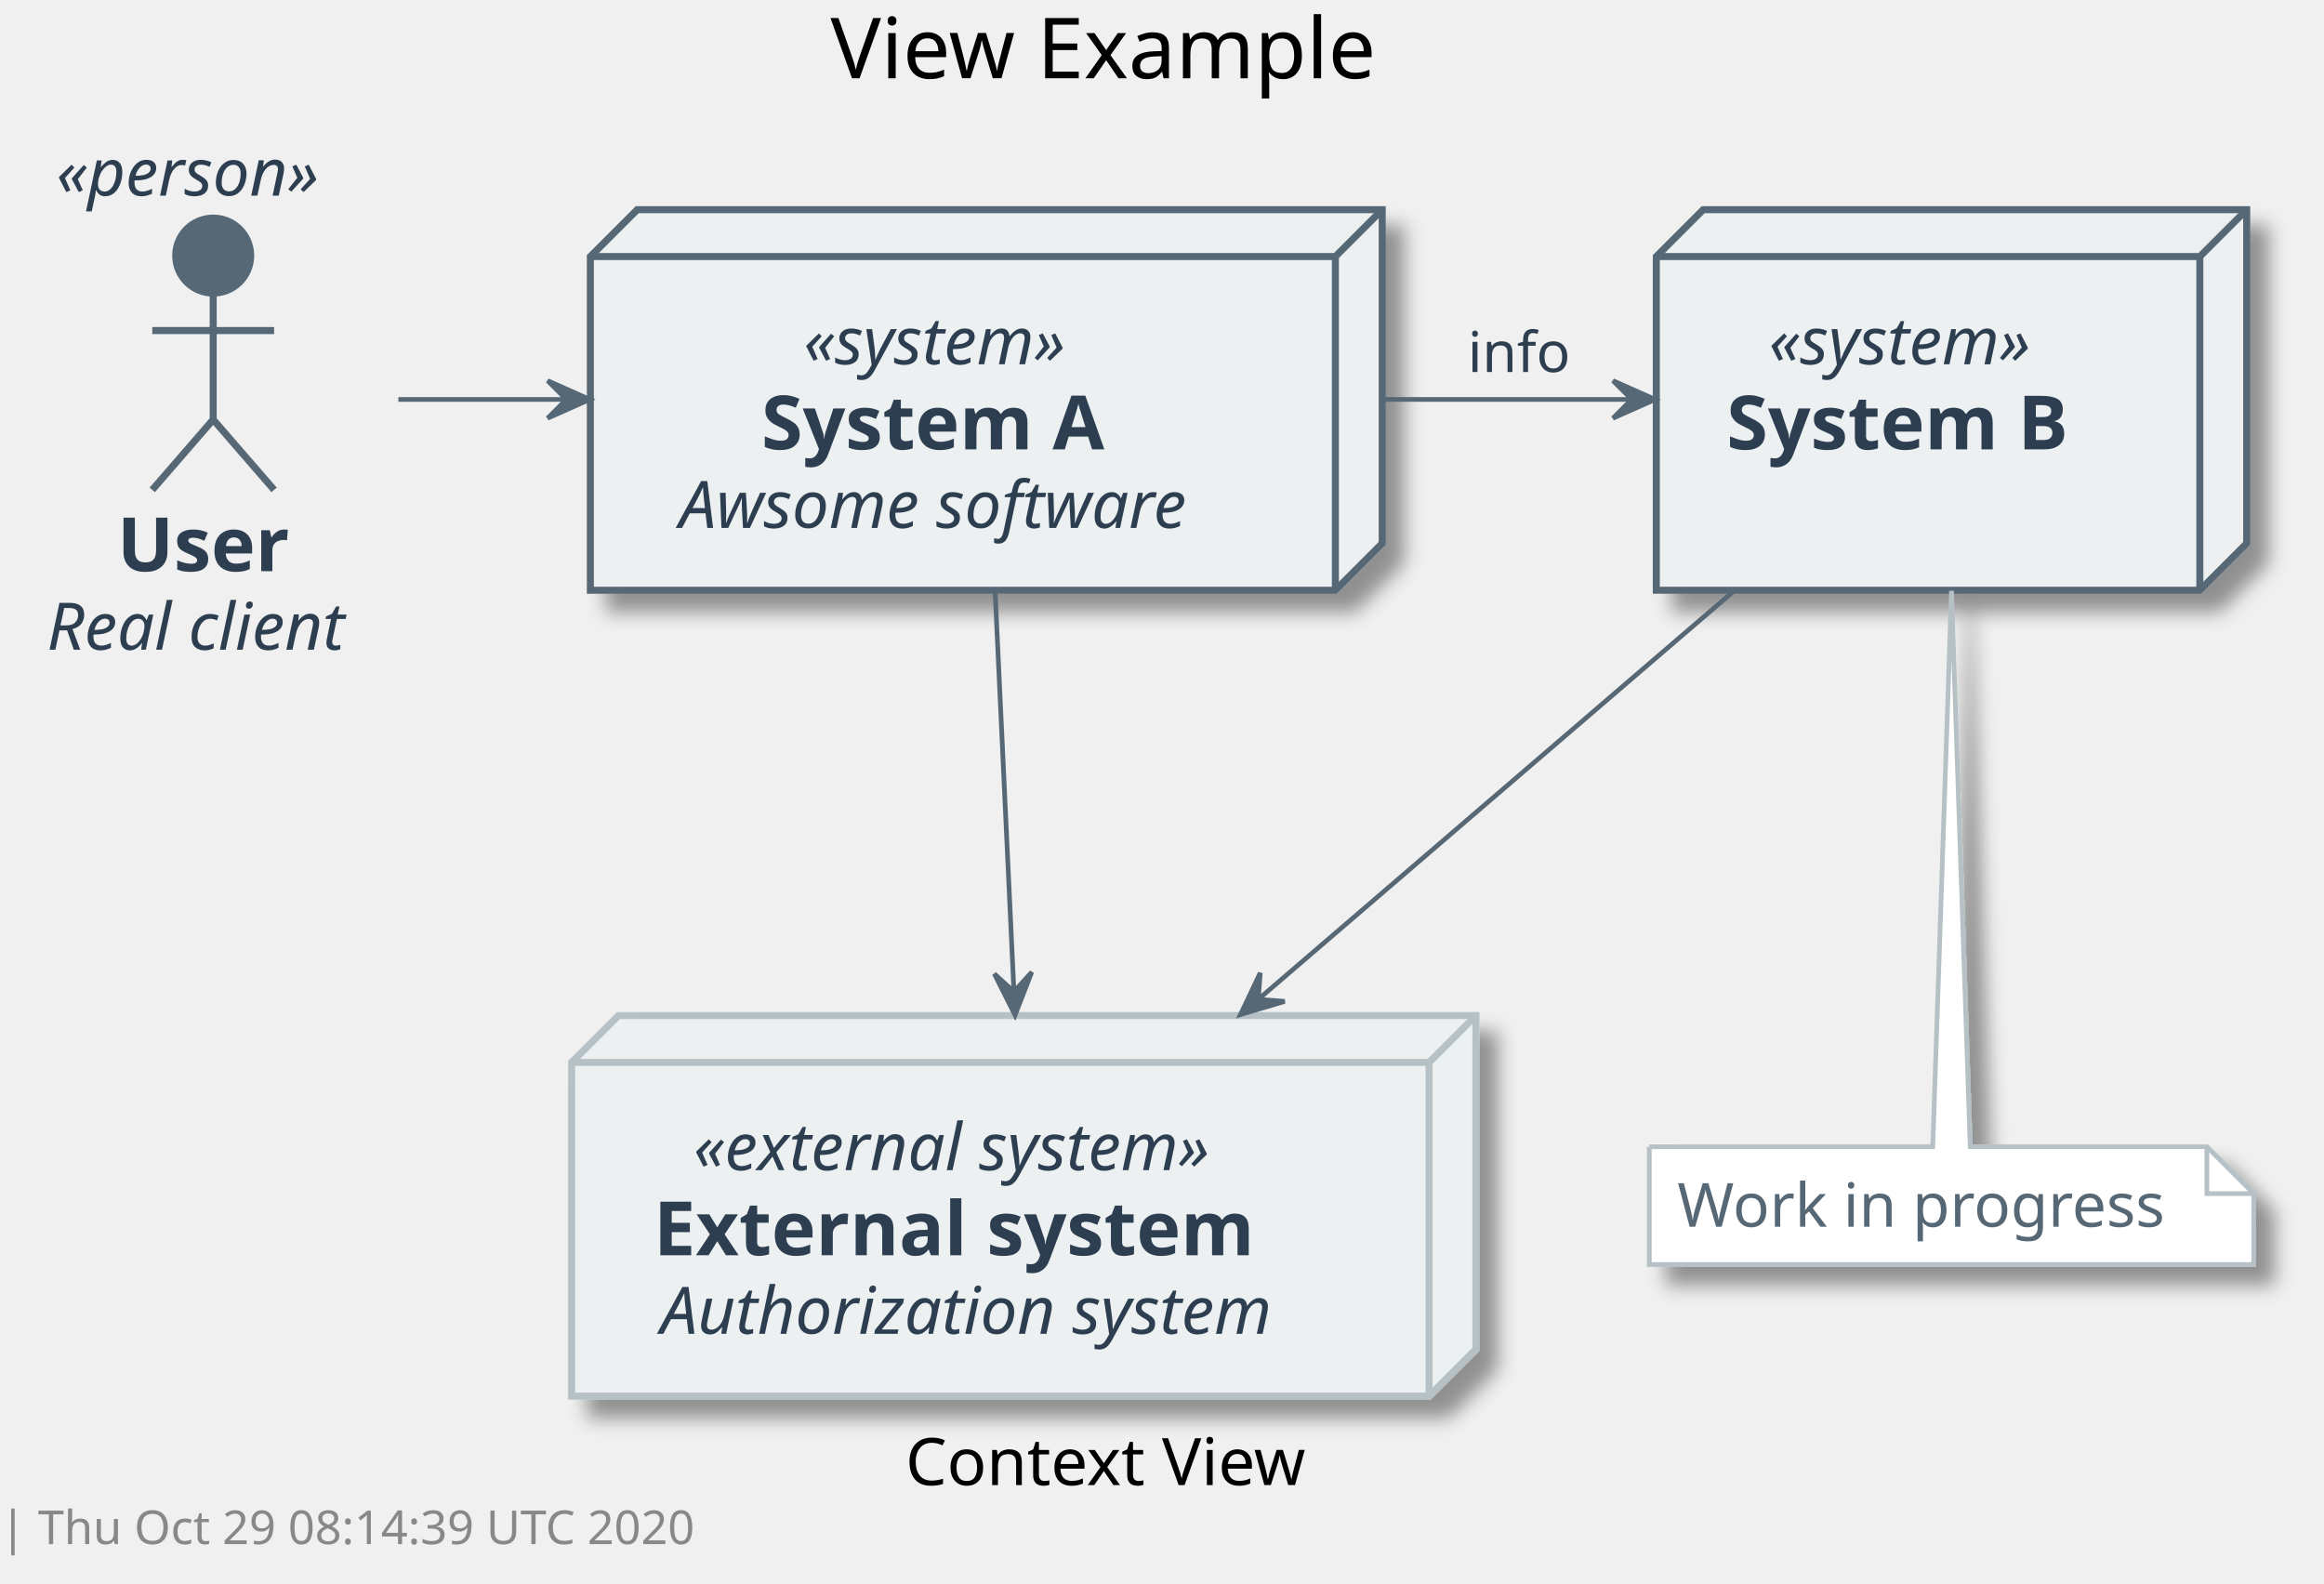
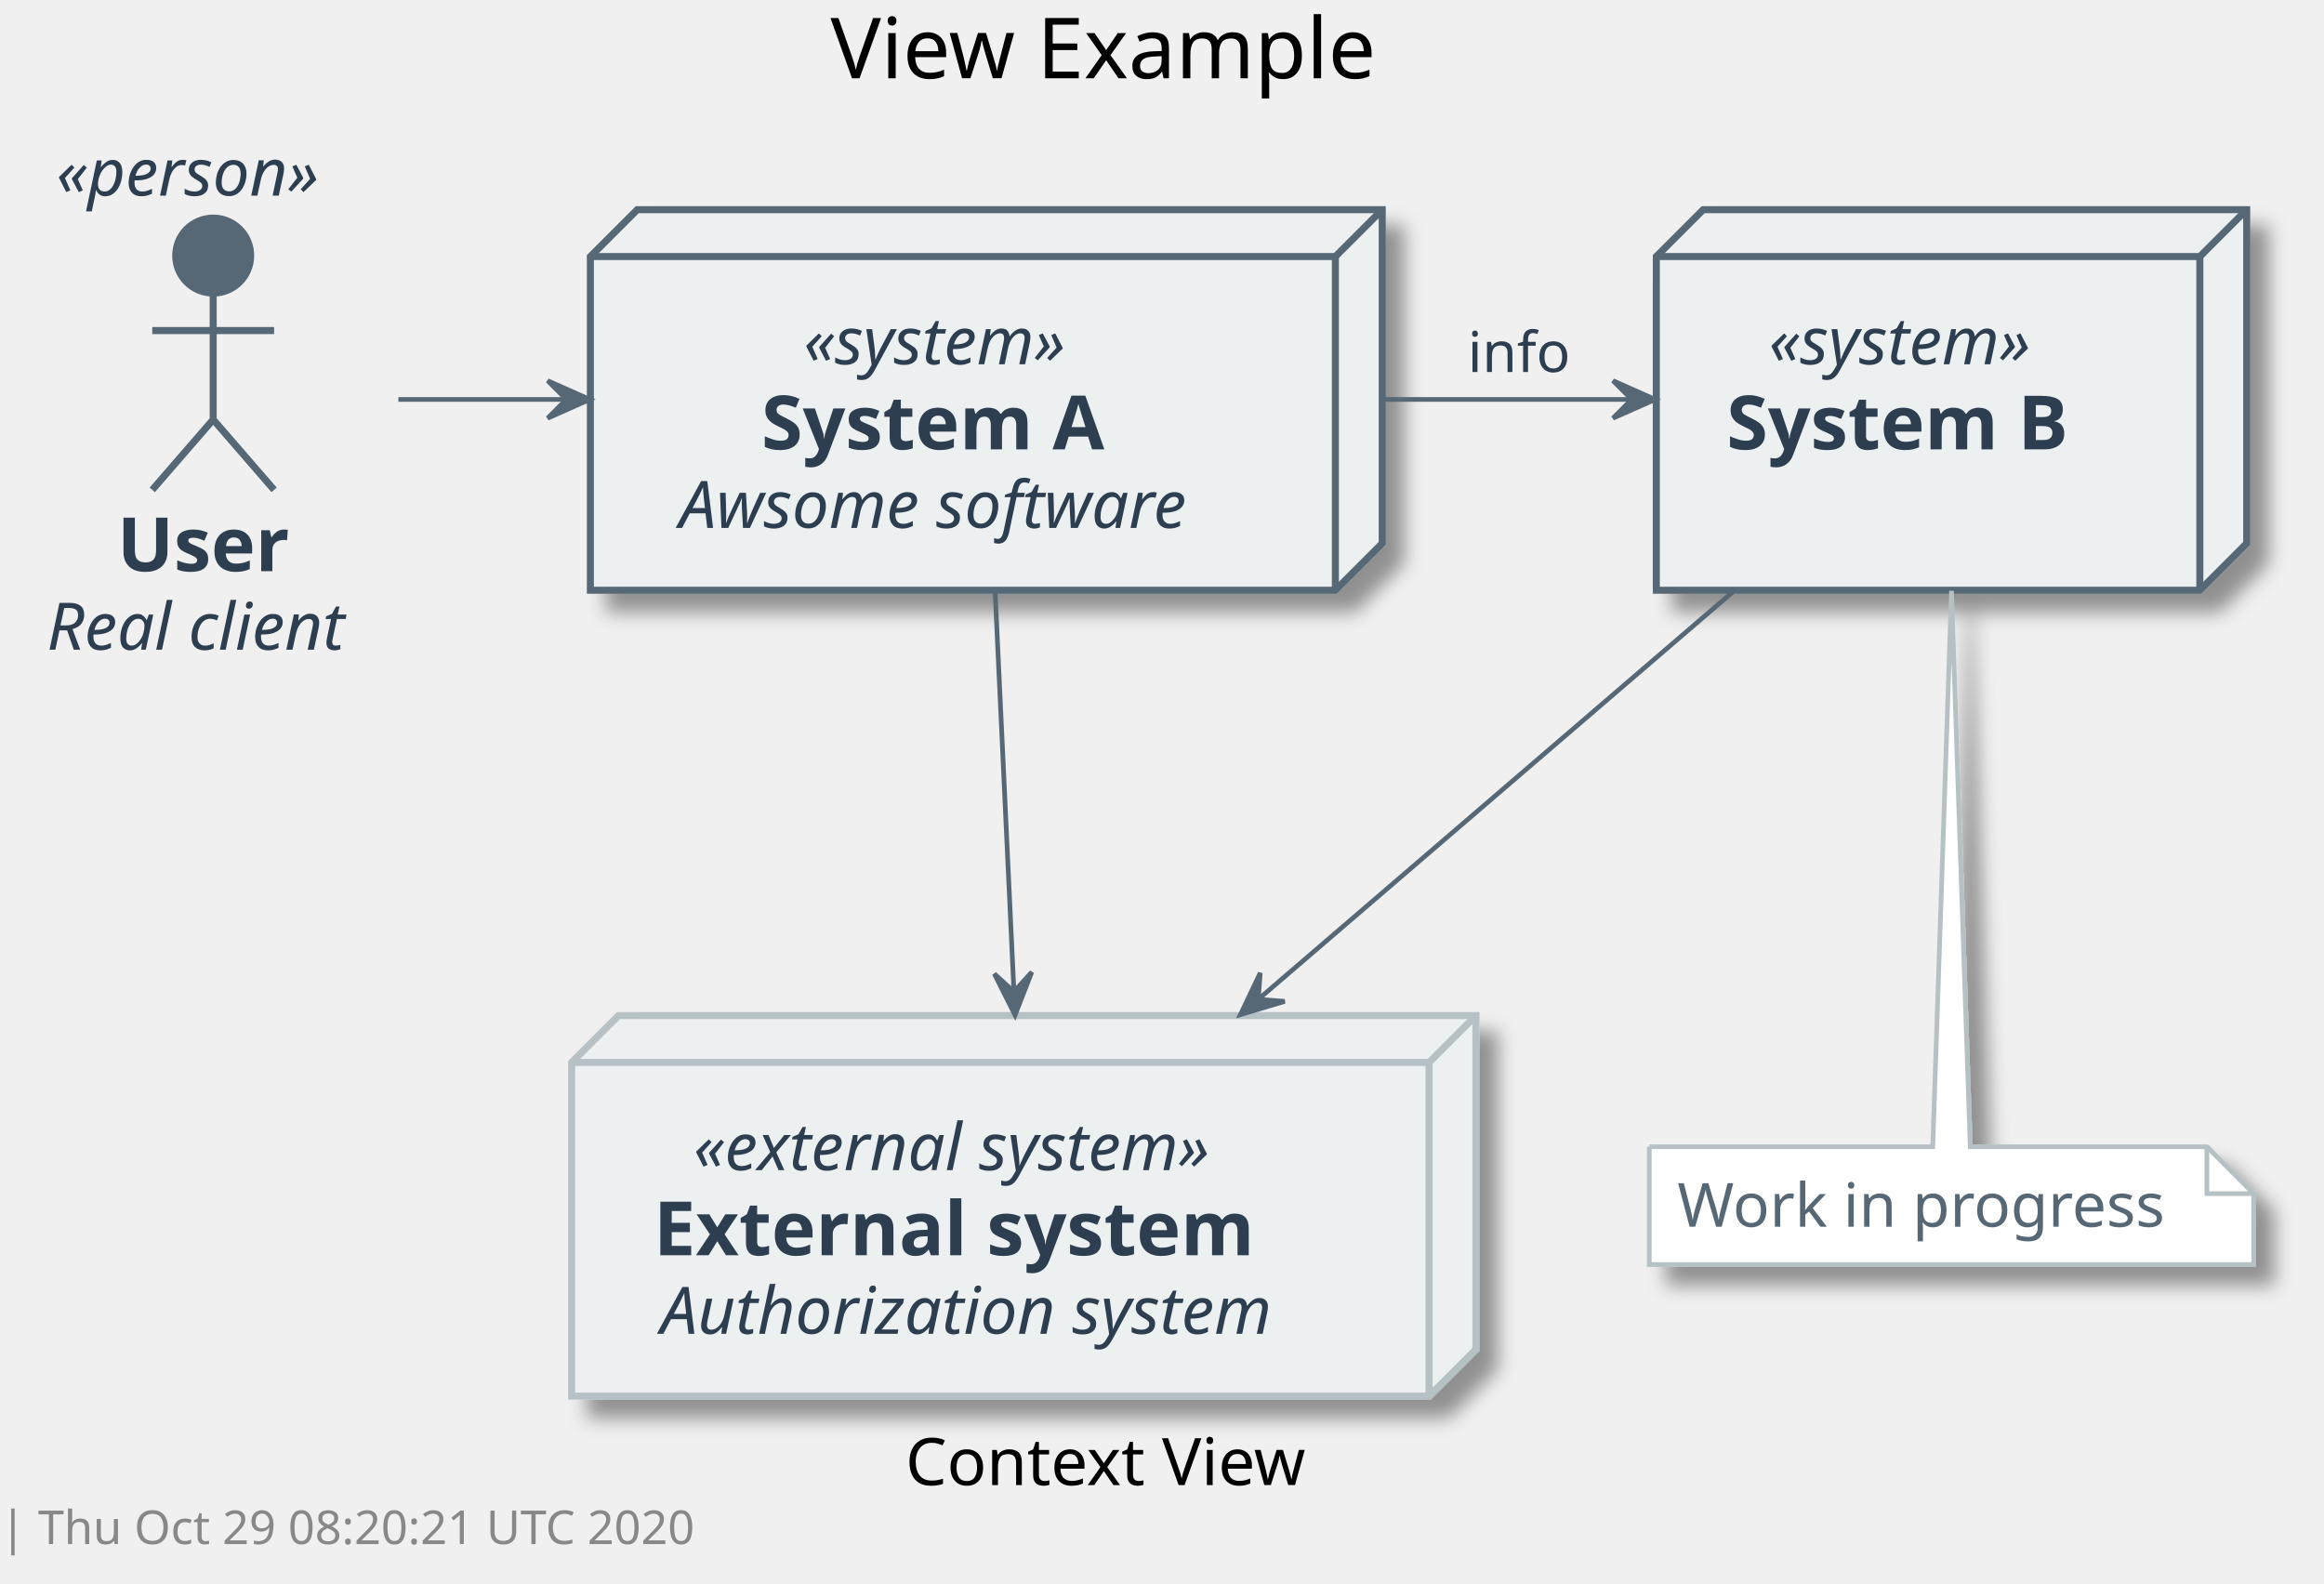
<svg xmlns="http://www.w3.org/2000/svg" xmlns:xlink="http://www.w3.org/1999/xlink" contentScriptType="application/ecmascript" contentStyleType="text/css" height="338px" preserveAspectRatio="none" style="width:496px;height:338px;" version="1.1" viewBox="0 0 496 338" width="496px" zoomAndPan="magnify">
  <defs>
-     <filter height="300%" id="ftcy8huuxwl1x" width="300%" x="-1" y="-1">
+     <style type="text/css">path:hover { stroke: #FFB99C !important;}</style>
+     <filter height="300%" id="fk2vuemcya6wz" width="300%" x="-1" y="-1">
      <feGaussianBlur result="blurOut" stdDeviation="2.0" />
      <feColorMatrix in="blurOut" result="blurOut2" type="matrix" values="0 0 0 0 0 0 0 0 0 0 0 0 0 0 0 0 0 0 .4 0" />
      <feOffset dx="4.0" dy="4.0" in="blurOut2" result="blurOut3" />
      <feBlend in="SourceGraphic" in2="blurOut3" mode="normal" />
    </filter>
  </defs>
  <g>
    <text fill="#000000" font-family="sans-serif" font-size="18" lengthAdjust="spacingAndGlyphs" textLength="129" x="177.25" y="16.708">View Example</text>
    <ellipse cx="45.5" cy="54.552" fill="#566775" rx="8" ry="8" style="stroke: #566775; stroke-width: 1.5;" />
    <path d="M45.5,62.552 L45.5,89.552 M32.5,70.552 L58.5,70.552 M45.5,89.552 L32.5,104.552 M45.5,89.552 L58.5,104.552 " fill="none" style="stroke: #566775; stroke-width: 1.5;" />
    <text fill="#2C3E50" font-family="sans-serif" font-size="16" font-weight="bold" lengthAdjust="spacingAndGlyphs" textLength="41" x="25" y="121.903">User</text>
    <text fill="#2C3E50" font-family="sans-serif" font-size="14" lengthAdjust="spacingAndGlyphs" textLength="0" x="10" y="138.672" />
    <text fill="#2C3E50" font-family="sans-serif" font-size="14" font-style="italic" lengthAdjust="spacingAndGlyphs" textLength="75" x="10" y="138.672">Real client</text>
    <text fill="#2C3E50" font-family="sans-serif" font-size="14" font-style="italic" lengthAdjust="spacingAndGlyphs" textLength="67" x="12" y="41.75">«person»</text>
    <a href="view.container.svg" target="_top" title="view.container.svg" xlink:actuate="onRequest" xlink:href="view.container.svg" xlink:show="new" xlink:title="view.container.svg" xlink:type="simple">
-       <polygon fill="#ECF0F1" filter="url(#ftcy8huuxwl1x)" points="126,54.755,136,44.755,295,44.755,295,115.974,285,125.974,126,125.974,126,54.755" style="stroke: #566775; stroke-width: 1.5;" />
+       <polygon fill="#ECF0F1" filter="url(#fk2vuemcya6wz)" points="126,54.755,136,44.755,295,44.755,295,115.974,285,125.974,126,125.974,126,54.755" style="stroke: #566775; stroke-width: 1.5;" />
      <line style="stroke: #566775; stroke-width: 1.5;" x1="285" x2="295" y1="54.755" y2="44.755" />
      <line style="stroke: #566775; stroke-width: 1.5;" x1="126" x2="285" y1="54.755" y2="54.755" />
      <line style="stroke: #566775; stroke-width: 1.5;" x1="285" x2="285" y1="54.755" y2="125.974" />
      <text fill="#2C3E50" font-family="sans-serif" font-size="14" font-style="italic" lengthAdjust="spacingAndGlyphs" textLength="68" x="171.5" y="77.75">«system»</text>
      <text fill="#2C3E50" font-family="sans-serif" font-size="16" font-weight="bold" lengthAdjust="spacingAndGlyphs" textLength="86" x="162.5" y="95.903">System A</text>
      <text fill="#2C3E50" font-family="sans-serif" font-size="14" lengthAdjust="spacingAndGlyphs" textLength="0" x="145" y="112.672" />
      <text fill="#2C3E50" font-family="sans-serif" font-size="14" font-style="italic" lengthAdjust="spacingAndGlyphs" textLength="125" x="145" y="112.672">Awsome software</text>
    </a>
-     <polygon fill="#ECF0F1" filter="url(#ftcy8huuxwl1x)" points="353.5,54.755,363.5,44.755,479.5,44.755,479.5,115.974,469.5,125.974,353.5,125.974,353.5,54.755" style="stroke: #566775; stroke-width: 1.5;" />
+     <polygon fill="#ECF0F1" filter="url(#fk2vuemcya6wz)" points="353.5,54.755,363.5,44.755,479.5,44.755,479.5,115.974,469.5,125.974,353.5,125.974,353.5,54.755" style="stroke: #566775; stroke-width: 1.5;" />
    <line style="stroke: #566775; stroke-width: 1.5;" x1="469.5" x2="479.5" y1="54.755" y2="44.755" />
    <line style="stroke: #566775; stroke-width: 1.5;" x1="353.5" x2="469.5" y1="54.755" y2="54.755" />
    <line style="stroke: #566775; stroke-width: 1.5;" x1="469.5" x2="469.5" y1="54.755" y2="125.974" />
    <text fill="#2C3E50" font-family="sans-serif" font-size="14" font-style="italic" lengthAdjust="spacingAndGlyphs" textLength="68" x="377.5" y="77.75">«system»</text>
    <text fill="#2C3E50" font-family="sans-serif" font-size="16" font-weight="bold" lengthAdjust="spacingAndGlyphs" textLength="86" x="368.5" y="95.903">System B</text>
    <text fill="#2C3E50" font-family="sans-serif" font-size="14" lengthAdjust="spacingAndGlyphs" textLength="0" x="411.5" y="112.672" />
    <text fill="#2C3E50" font-family="sans-serif" font-size="14" font-style="italic" lengthAdjust="spacingAndGlyphs" textLength="0" x="415.5" y="112.672" />
-     <polygon fill="#ECF0F1" filter="url(#ftcy8huuxwl1x)" points="122,226.755,132,216.755,315,216.755,315,287.974,305,297.974,122,297.974,122,226.755" style="stroke: #B6C1C5; stroke-width: 1.5;" />
+     <polygon fill="#ECF0F1" filter="url(#fk2vuemcya6wz)" points="122,226.755,132,216.755,315,216.755,315,287.974,305,297.974,122,297.974,122,226.755" style="stroke: #B6C1C5; stroke-width: 1.5;" />
    <line style="stroke: #B6C1C5; stroke-width: 1.5;" x1="305" x2="315" y1="226.755" y2="216.755" />
    <line style="stroke: #B6C1C5; stroke-width: 1.5;" x1="122" x2="305" y1="226.755" y2="226.755" />
    <line style="stroke: #B6C1C5; stroke-width: 1.5;" x1="305" x2="305" y1="226.755" y2="297.974" />
    <text fill="#2C3E50" font-family="sans-serif" font-size="14" font-style="italic" lengthAdjust="spacingAndGlyphs" textLength="131" x="148" y="249.75">«external system»</text>
    <text fill="#2C3E50" font-family="sans-serif" font-size="16" font-weight="bold" lengthAdjust="spacingAndGlyphs" textLength="148" x="139.5" y="267.903">External system</text>
    <text fill="#2C3E50" font-family="sans-serif" font-size="14" lengthAdjust="spacingAndGlyphs" textLength="0" x="141" y="284.672" />
    <text fill="#2C3E50" font-family="sans-serif" font-size="14" font-style="italic" lengthAdjust="spacingAndGlyphs" textLength="149" x="141" y="284.672">Authorization system</text>
-     <path d="M352,244.755 L352,269.888 A0,0 0 0 0 352,269.888 L481,269.888 A0,0 0 0 0 481,269.888 L481,254.755 L471,244.755 L420.5,244.755 L416.5,126.112 L412.5,244.755 L352,244.755 A0,0 0 0 0 352,244.755 " fill="#FFFFFF" filter="url(#ftcy8huuxwl1x)" style="stroke: #B6C1C5; stroke-width: 1.0;" />
+     <path d="M352,244.755 L352,269.888 A0,0 0 0 0 352,269.888 L481,269.888 A0,0 0 0 0 481,269.888 L481,254.755 L471,244.755 L420.5,244.755 L416.5,126.112 L412.5,244.755 L352,244.755 A0,0 0 0 0 352,244.755 " fill="#FFFFFF" filter="url(#fk2vuemcya6wz)" style="stroke: #B6C1C5; stroke-width: 1.0;" />
    <path d="M471,244.755 L471,254.755 L481,254.755 L471,244.755 " fill="#FFFFFF" style="stroke: #B6C1C5; stroke-width: 1.0;" />
    <text fill="#566775" font-family="sans-serif" font-size="13" lengthAdjust="spacingAndGlyphs" textLength="108" x="358" y="261.822">Work in progress</text>
    <path d="M295.18,85.255 C312.779,85.255 331.116,85.255 348.045,85.255 " fill="none" id="systemA-to-systemB" style="stroke: #566775; stroke-width: 1.0;" />
    <polygon fill="#566775" points="353.251,85.255,344.251,81.255,348.251,85.255,344.251,89.255,353.251,85.255" style="stroke: #566775; stroke-width: 1.0;" />
    <text fill="#2C3E50" font-family="sans-serif" font-size="12" lengthAdjust="spacingAndGlyphs" textLength="22" x="313.25" y="79.394">info</text>
    <path d="M212.376,126.112 C213.579,151.69 215.144,184.95 216.391,211.443 " fill="none" id="systemA-to-systemExt" style="stroke: #566775; stroke-width: 1.0;" />
    <polygon fill="#566775" points="216.636,216.647,220.208,207.469,216.401,211.653,212.217,207.845,216.636,216.647" style="stroke: #566775; stroke-width: 1.0;" />
    <text fill="#2C3E50" font-family="sans-serif" font-size="12" lengthAdjust="spacingAndGlyphs" textLength="0" x="219.5" y="183.894" />
    <path d="M370.328,125.898 C339.925,152.001 300.122,186.175 268.898,212.984 " fill="none" id="systemB-to-systemExt" style="stroke: #566775; stroke-width: 1.0;" />
    <polygon fill="#566775" points="264.745,216.549,274.179,213.721,268.539,213.292,268.968,207.651,264.745,216.549" style="stroke: #566775; stroke-width: 1.0;" />
    <text fill="#2C3E50" font-family="sans-serif" font-size="12" lengthAdjust="spacingAndGlyphs" textLength="0" x="316.5" y="183.894" />
    <path d="M85.022,85.255 C95.963,85.255 108.304,85.255 120.868,85.255 " fill="none" id="person-to-systemA" style="stroke: #566775; stroke-width: 1.0;" />
    <polygon fill="#566775" points="125.88,85.255,116.88,81.255,120.88,85.255,116.88,89.255,125.88,85.255" style="stroke: #566775; stroke-width: 1.0;" />
    <text fill="#2C3E50" font-family="sans-serif" font-size="12" lengthAdjust="spacingAndGlyphs" textLength="0" x="107.5" y="79.394" />
    <text fill="#000000" font-family="sans-serif" font-size="14" lengthAdjust="spacingAndGlyphs" textLength="97" x="193.25" y="316.969">Context View</text>
-     <text fill="#888888" font-family="sans-serif" font-size="10" lengthAdjust="spacingAndGlyphs" textLength="171" x="0" y="329.553">| Thu Oct 29 08:14:39 UTC 2020</text>
+     <text fill="#888888" font-family="sans-serif" font-size="10" lengthAdjust="spacingAndGlyphs" textLength="169" x="0" y="329.553">| Thu Oct 29 08:20:21 UTC 2020</text>
  </g>
</svg>
